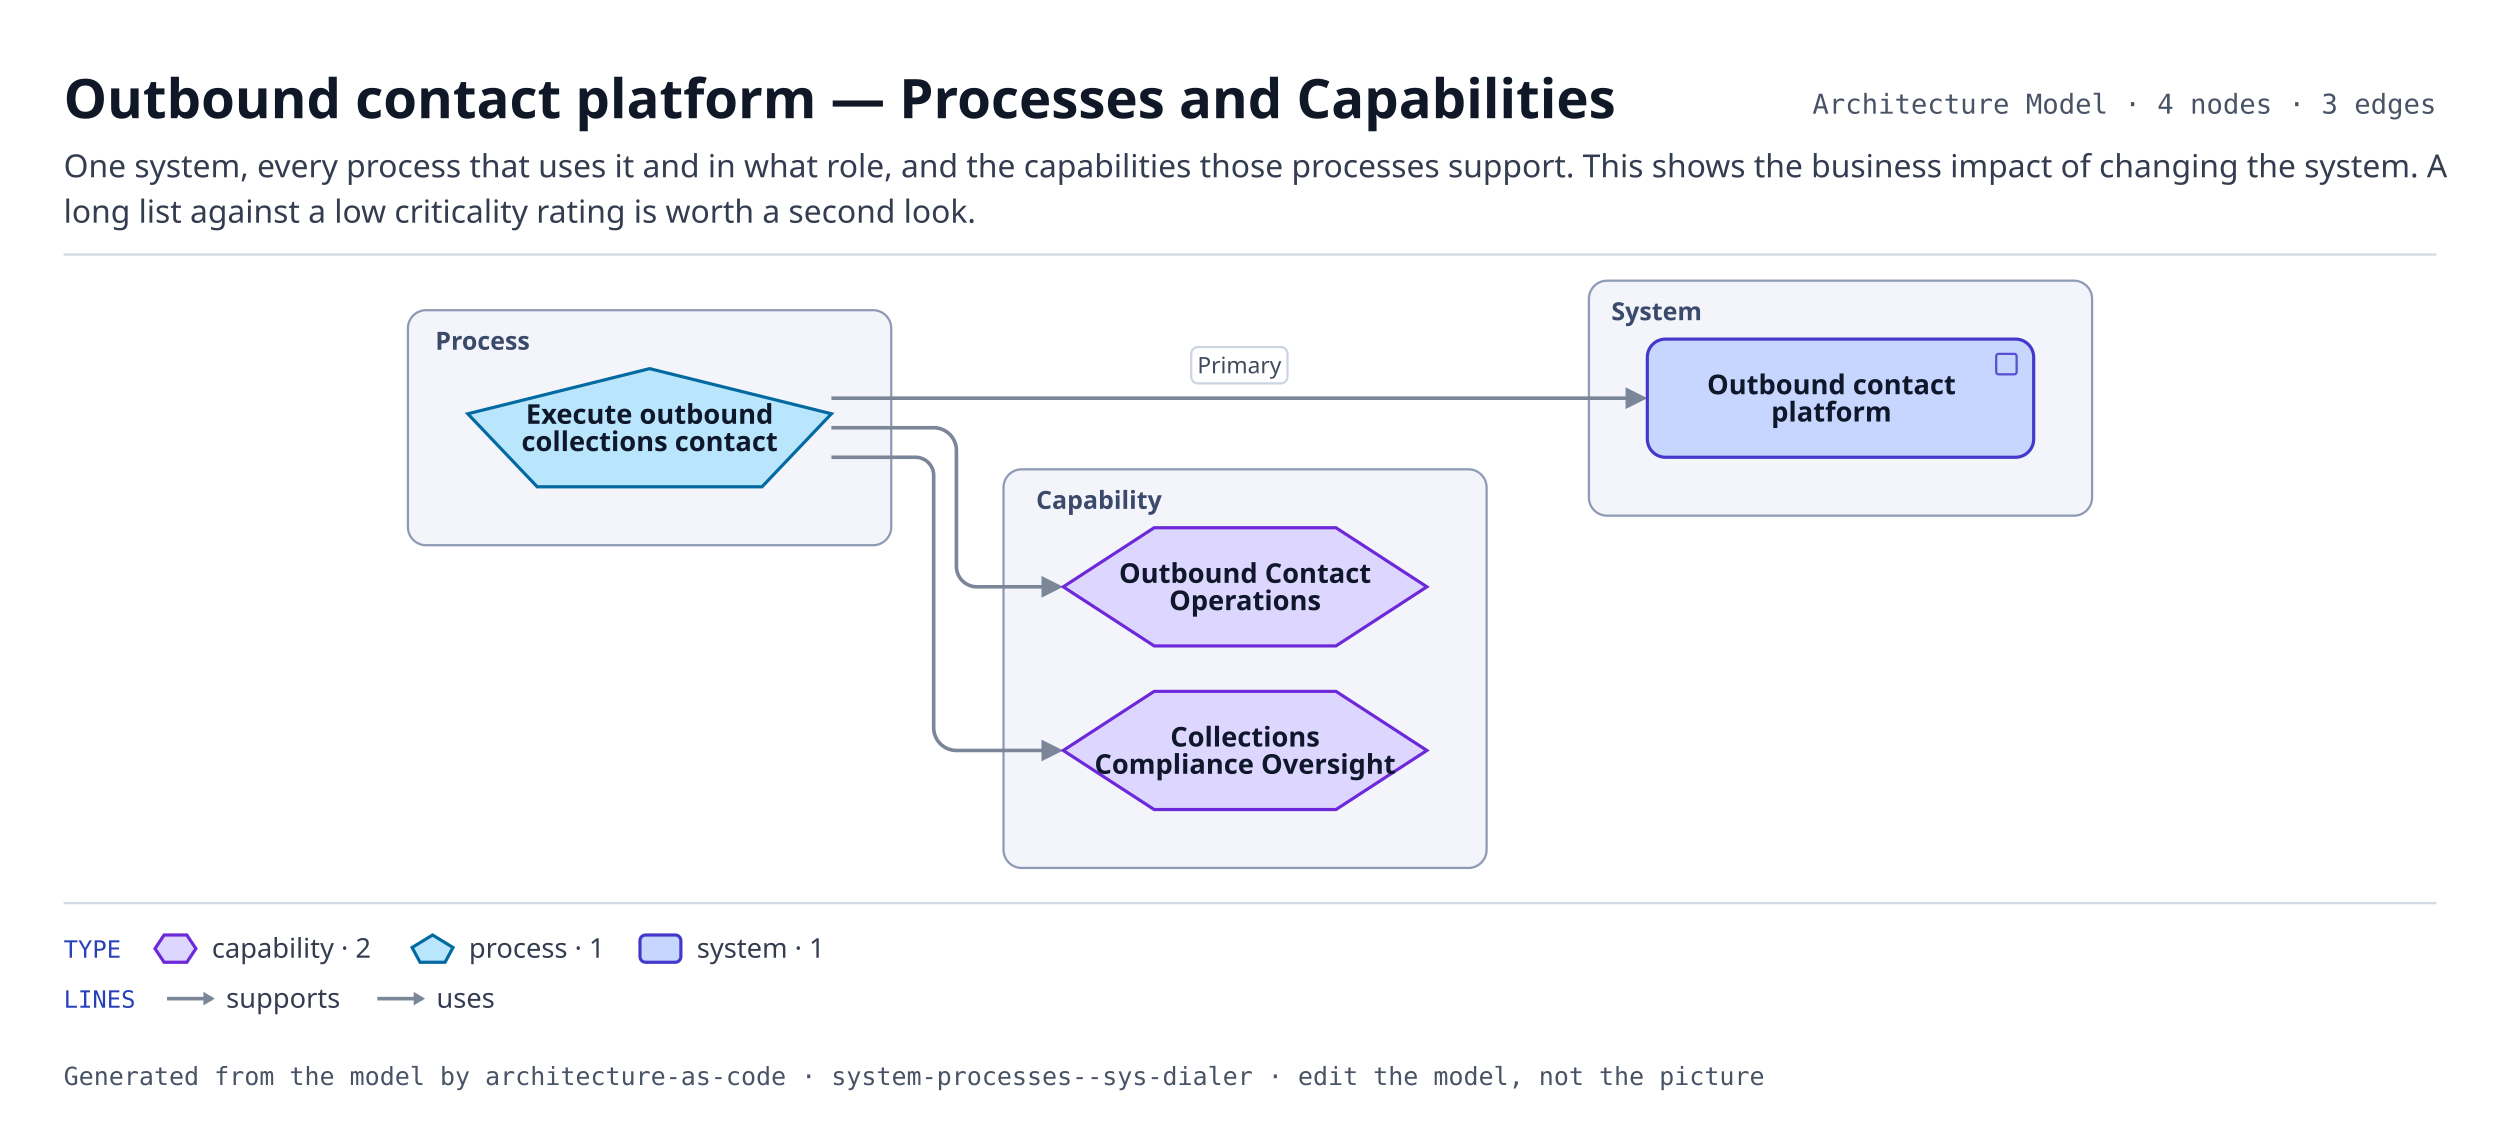
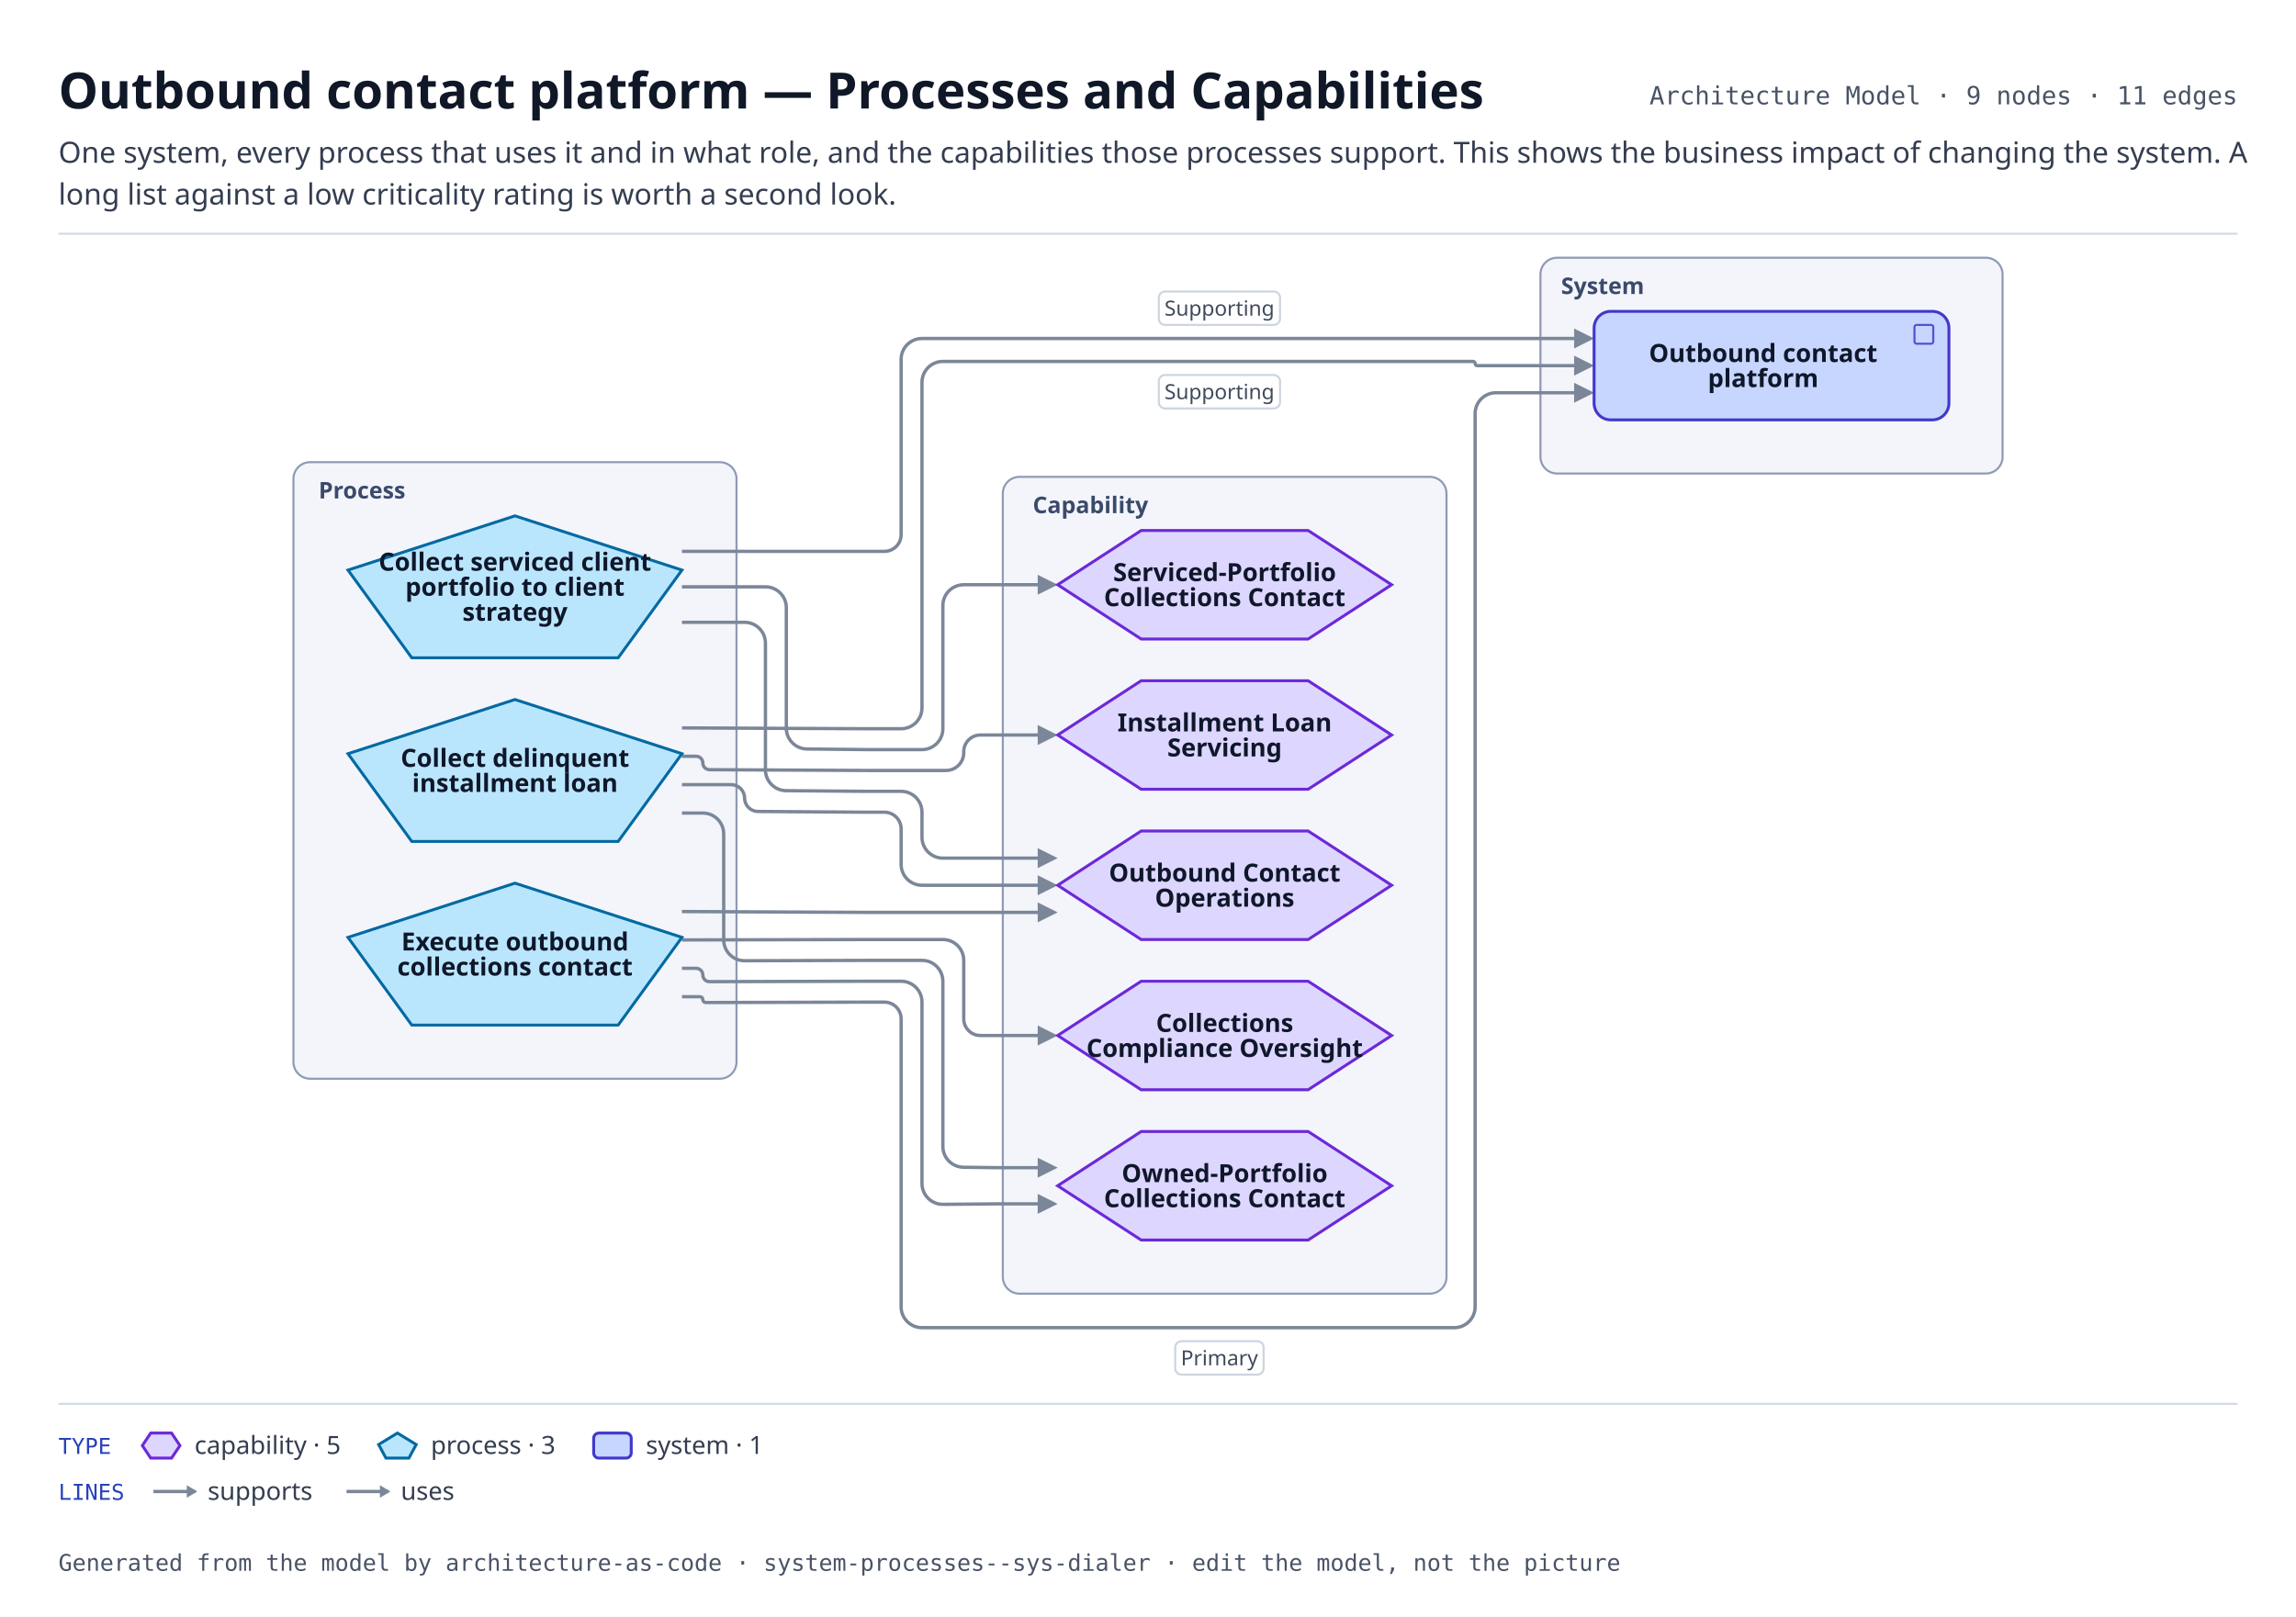
- <svg xmlns="http://www.w3.org/2000/svg" width="1100" height="499.4" viewBox="0 0 1100 499.4" font-family="Geist, system-ui, sans-serif" data-layout="elk">
+ <svg xmlns="http://www.w3.org/2000/svg" width="1100" height="774.7" viewBox="0 0 1100 774.7" font-family="Geist, system-ui, sans-serif" data-layout="elk">
  <rect width="100%" height="100%" fill="#ffffff" />
  <g class="head">
    <text x="28" y="52" font-size="24" font-weight="600" fill="#101828">Outbound contact platform — Processes and Capabilities</text>
-     <text x="1072" y="50" font-size="12" font-weight="400" fill="#495366" font-family="Geist Mono, ui-monospace, monospace" text-anchor="end">Architecture Model   ·   4 nodes · 3 edges</text>
+     <text x="1072" y="50" font-size="12" font-weight="400" fill="#495366" font-family="Geist Mono, ui-monospace, monospace" text-anchor="end">Architecture Model   ·   9 nodes · 11 edges</text>
    <text x="28" y="78" font-size="14" font-weight="400" fill="#343d50">One system, every process that uses it and in what role, and the capabilities those processes support. This shows the business impact of changing the system. A</text>
    <text x="28" y="98" font-size="14" font-weight="400" fill="#343d50">long list against a low criticality rating is worth a second look.</text>
    <line x1="28" y1="112" x2="1072" y2="112" stroke="#d2dae5" stroke-width="1" />
  </g>
-   <g class="drawing" transform="translate(169.82 99.2)">
+   <g class="drawing" transform="translate(130.72 99.2)">
    <g class="boundary" data-id="grp::Capability">
-       <rect x="271.72" y="107.3" width="212.57" height="175.4" rx="8" fill="#f3f5fb" stroke="#8f9bb5" stroke-width="1" />
-       <text x="313.72" y="124.71" font-size="11" font-weight="600" fill="#3b4a6b" text-anchor="middle">Capability</text>
+       <rect x="349.72" y="129.3" width="212.57" height="391.4" rx="8" fill="#f3f5fb" stroke="#8f9bb5" stroke-width="1" />
+       <text x="391.72" y="146.71" font-size="11" font-weight="600" fill="#3b4a6b" text-anchor="middle">Capability</text>
    </g>
    <g class="boundary" data-id="grp::Process">
-       <rect x="9.66" y="37.28" width="212.67" height="103.42" rx="8" fill="#f3f5fb" stroke="#8f9bb5" stroke-width="1" />
-       <text x="42.51" y="54.68" font-size="11" font-weight="600" fill="#3b4a6b" text-anchor="middle">Process</text>
+       <rect x="9.87" y="122.26" width="212.27" height="295.44" rx="8" fill="#f3f5fb" stroke="#8f9bb5" stroke-width="1" />
+       <text x="42.72" y="139.67" font-size="11" font-weight="600" fill="#3b4a6b" text-anchor="middle">Process</text>
    </g>
    <g class="boundary" data-id="grp::System">
-       <rect x="529.3" y="24.3" width="221.4" height="103.4" rx="8" fill="#f3f5fb" stroke="#8f9bb5" stroke-width="1" />
-       <text x="559.1" y="41.7" font-size="11" font-weight="600" fill="#3b4a6b" text-anchor="middle">System</text>
+       <rect x="607.3" y="24.3" width="221.4" height="103.4" rx="8" fill="#f3f5fb" stroke="#8f9bb5" stroke-width="1" />
+       <text x="637.1" y="41.7" font-size="11" font-weight="600" fill="#3b4a6b" text-anchor="middle">System</text>
    </g>
    <g class="edge" data-id="e0::P-COLLECTIONS-002::SYS-DIALER">
-       <path d="M196 76 L225 76 L526 76 L551.48 76" fill="none" stroke="#7b8798" stroke-width="1.6" />
-       <path d="M555 76 L545.43 80.78 L545.43 71.22 Z" fill="#7b8798" />
+       <path d="M196 378.4 L204.6 378.4 A1.4 1.4 0 0 1 206 379.8 L206 379.8 A1.4 1.4 0 0 0 207.4 381.2 L284.99 381 A10 10 0 0 1 285.01 381 L293 381 A8 8 0 0 1 301 389 L301 527 A10 10 0 0 0 311 537 L566 537 A10 10 0 0 0 576 527 L576 99 A10 10 0 0 1 586 89 L604 89 L629.48 89" fill="none" stroke="#7b8798" stroke-width="1.6" />
+       <path d="M633 89 L623.43 93.78 L623.43 84.22 Z" fill="#7b8798" />
    </g>
    <g class="edge-label" data-edge="e0::P-COLLECTIONS-002::SYS-DIALER">
-       <rect x="354.32" y="53.5" width="42.35" height="16" rx="3" fill="#ffffff" fill-opacity="0.96" stroke="#cdd5e1" stroke-width="1" />
-       <text x="375.5" y="65.05" font-size="10" font-weight="500" fill="#3f4a5c" text-anchor="middle">Primary</text>
+       <rect x="432.32" y="543.5" width="42.35" height="16" rx="3" fill="#ffffff" fill-opacity="0.96" stroke="#cdd5e1" stroke-width="1" />
+       <text x="453.5" y="555.05" font-size="10" font-weight="500" fill="#3f4a5c" text-anchor="middle">Primary</text>
    </g>
-     <g class="edge" data-id="e1::P-COLLECTIONS-002::CAP-COLL-02">
-       <path d="M196 89 L225 89 L241 89 A10 10 0 0 1 251 99 L251 150 A9 9 0 0 0 260 159 L269 159 L294.48 159" fill="none" stroke="#7b8798" stroke-width="1.6" />
-       <path d="M298 159 L288.43 163.78 L288.43 154.22 Z" fill="#7b8798" />
+     <g class="edge" data-id="e1::P-LENDING-011::SYS-DIALER">
+       <path d="M196 249.6 L284.98 250 A10 10 0 0 0 285.02 250 L301 250 A10 10 0 0 0 311 240 L311 84 A10 10 0 0 1 321 74 L575 74 A1 1 0 0 1 576 75 L576 75 A1 1 0 0 0 577 76 L604 76 L629.48 76" fill="none" stroke="#7b8798" stroke-width="1.6" />
+       <path d="M633 76 L623.43 80.78 L623.43 71.22 Z" fill="#7b8798" />
    </g>
-     <g class="edge" data-id="e2::P-COLLECTIONS-002::CAP-COLL-07">
-       <path d="M196 102 L225 102 L233 102 A8 8 0 0 1 241 110 L241 221 A10 10 0 0 0 251 231 L269 231 L294.48 231" fill="none" stroke="#7b8798" stroke-width="1.6" />
-       <path d="M298 231 L288.43 235.78 L288.43 226.22 Z" fill="#7b8798" />
+     <g class="edge-label" data-edge="e1::P-LENDING-011::SYS-DIALER">
+       <rect x="424.46" y="80.5" width="58.08" height="16" rx="3" fill="#ffffff" fill-opacity="0.96" stroke="#cdd5e1" stroke-width="1" />
+       <text x="453.5" y="92.05" font-size="10" font-weight="500" fill="#3f4a5c" text-anchor="middle">Supporting</text>
+     </g>
+     <g class="edge" data-id="e2::P-COLLECTIONS-010::SYS-DIALER">
+       <path d="M196 165 L285 165 L293 165 A8 8 0 0 0 301 157 L301 73 A10 10 0 0 1 311 63 L604 63 L629.48 63" fill="none" stroke="#7b8798" stroke-width="1.6" />
+       <path d="M633 63 L623.43 67.78 L623.43 58.22 Z" fill="#7b8798" />
+     </g>
+     <g class="edge-label" data-edge="e2::P-COLLECTIONS-010::SYS-DIALER">
+       <rect x="424.46" y="40.5" width="58.08" height="16" rx="3" fill="#ffffff" fill-opacity="0.96" stroke="#cdd5e1" stroke-width="1" />
+       <text x="453.5" y="52.05" font-size="10" font-weight="500" fill="#3f4a5c" text-anchor="middle">Supporting</text>
+     </g>
+     <g class="edge" data-id="e3::P-COLLECTIONS-002::CAP-COLL-02">
+       <path d="M196 337.6 L284.98 338 A10 10 0 0 0 285.02 338 L347 338 L372.48 338" fill="none" stroke="#7b8798" stroke-width="1.6" />
+       <path d="M376 338 L366.43 342.79 L366.43 333.21 Z" fill="#7b8798" />
+     </g>
+     <g class="edge" data-id="e4::P-COLLECTIONS-002::CAP-COLL-07">
+       <path d="M196 351.2 L284.99 351 A10 10 0 0 1 285.01 351 L321 351 A10 10 0 0 1 331 361 L331 389 A8 8 0 0 0 339 397 L347 397 L372.48 397" fill="none" stroke="#7b8798" stroke-width="1.6" />
+       <path d="M376 397 L366.43 401.79 L366.43 392.21 Z" fill="#7b8798" />
+     </g>
+     <g class="edge" data-id="e5::P-LENDING-011::CAP-LEND-05">
+       <path d="M196 263.2 L202.8 263.2 A3.2 3.2 0 0 1 206 266.4 L206 266.4 A3.22 3.22 0 0 0 209.2 269.62 L284.97 270 A10 10 0 0 0 285.03 270 L322.5 270 A8.5 8.5 0 0 0 331 261.5 L331 261 A8 8 0 0 1 339 253 L347 253 L372.48 253" fill="none" stroke="#7b8798" stroke-width="1.6" />
+       <path d="M376 253 L366.43 257.79 L366.43 248.22 Z" fill="#7b8798" />
+     </g>
+     <g class="edge" data-id="e6::P-LENDING-011::CAP-COLL-02-01">
+       <path d="M196 290.4 L206 290.4 A10 10 0 0 1 216 300.4 L216 351.17 A10 10 0 0 0 226.03 361.17 L284.99 361 A10 10 0 0 1 285.01 361 L311 361 A10 10 0 0 1 321 371 L321 450.13 A10 10 0 0 0 330.87 460.13 L346.94 460.33 A10 10 0 0 0 347.06 460.33 L372.48 460.33" fill="none" stroke="#7b8798" stroke-width="1.6" />
+       <path d="M376 460.33 L366.43 465.12 L366.43 455.55 Z" fill="#7b8798" />
+     </g>
+     <g class="edge" data-id="e7::P-COLLECTIONS-010::CAP-COLL-02-02">
+       <path d="M196 182 L236 182 A10 10 0 0 1 246 192 L246 249.7 A10 10 0 0 0 255.9 259.7 L284.95 260 A10 10 0 0 0 285.05 260 L311 260 A10 10 0 0 0 321 250 L321 191 A10 10 0 0 1 331 181 L347 181 L372.48 181" fill="none" stroke="#7b8798" stroke-width="1.6" />
+       <path d="M376 181 L366.43 185.78 L366.43 176.22 Z" fill="#7b8798" />
+     </g>
+     <g class="edge" data-id="e8::P-COLLECTIONS-002::CAP-COLL-02-01">
+       <path d="M196 364.8 L202.8 364.8 A3.2 3.2 0 0 1 206 368 L206 368 A3.19 3.19 0 0 0 209.2 371.19 L284.99 371 A10 10 0 0 1 285.01 371 L301 371 A10 10 0 0 1 311 381 L311 467.91 A10 10 0 0 0 321.09 477.91 L346.95 477.67 A10 10 0 0 1 347.05 477.67 L372.48 477.67" fill="none" stroke="#7b8798" stroke-width="1.6" />
+       <path d="M376 477.67 L366.43 482.45 L366.43 472.88 Z" fill="#7b8798" />
+     </g>
+     <g class="edge" data-id="e9::P-COLLECTIONS-010::CAP-COLL-02">
+       <path d="M196 199 L226 199 A10 10 0 0 1 236 209 L236 269.68 A10 10 0 0 0 245.92 279.68 L284.96 280 A10 10 0 0 0 285.04 280 L301 280 A10 10 0 0 1 311 290 L311 302 A10 10 0 0 0 321 312 L347 312 L372.48 312" fill="none" stroke="#7b8798" stroke-width="1.6" />
+       <path d="M376 312 L366.43 316.79 L366.43 307.21 Z" fill="#7b8798" />
+     </g>
+     <g class="edge" data-id="e10::P-LENDING-011::CAP-COLL-02">
+       <path d="M196 276.8 L219.6 276.8 A6.4 6.4 0 0 1 226 283.2 L226 283.2 A6.44 6.44 0 0 0 232.4 289.64 L284.97 290 A10 10 0 0 0 285.03 290 L293 290 A8 8 0 0 1 301 298 L301 315 A10 10 0 0 0 311 325 L347 325 L372.48 325" fill="none" stroke="#7b8798" stroke-width="1.6" />
+       <path d="M376 325 L366.43 329.79 L366.43 320.21 Z" fill="#7b8798" />
    </g>
    <g class="node" data-id="CAP-COLL-02" data-type="capabilities">
-       <path d="M338 133 L298 159 L338 185 L418 185 L458 159 L418 133 Z" fill="#ddd6fe" stroke="#6d28d9" stroke-width="1.4" />
-       <text x="378" y="157.26" font-size="12" font-weight="600" fill="#0f172a" text-anchor="middle">Outbound Contact</text>
-       <text x="378" y="169.26" font-size="12" font-weight="600" fill="#0f172a" text-anchor="middle">Operations</text>
+       <path d="M416 299 L376 325 L416 351 L496 351 L536 325 L496 299 Z" fill="#ddd6fe" stroke="#6d28d9" stroke-width="1.4" />
+       <text x="456" y="323.26" font-size="12" font-weight="600" fill="#0f172a" text-anchor="middle">Outbound Contact</text>
+       <text x="456" y="335.26" font-size="12" font-weight="600" fill="#0f172a" text-anchor="middle">Operations</text>
+     </g>
+     <g class="node" data-id="CAP-COLL-02-01" data-type="capabilities">
+       <path d="M416 443 L376 469 L416 495 L496 495 L536 469 L496 443 Z" fill="#ddd6fe" stroke="#6d28d9" stroke-width="1.4" />
+       <text x="456" y="467.26" font-size="12" font-weight="600" fill="#0f172a" text-anchor="middle">Owned-Portfolio</text>
+       <text x="456" y="479.26" font-size="12" font-weight="600" fill="#0f172a" text-anchor="middle">Collections Contact</text>
+     </g>
+     <g class="node" data-id="CAP-COLL-02-02" data-type="capabilities">
+       <path d="M416 155 L376 181 L416 207 L496 207 L536 181 L496 155 Z" fill="#ddd6fe" stroke="#6d28d9" stroke-width="1.4" />
+       <text x="456" y="179.26" font-size="12" font-weight="600" fill="#0f172a" text-anchor="middle">Serviced-Portfolio</text>
+       <text x="456" y="191.26" font-size="12" font-weight="600" fill="#0f172a" text-anchor="middle">Collections Contact</text>
    </g>
    <g class="node" data-id="CAP-COLL-07" data-type="capabilities">
-       <path d="M338 205 L298 231 L338 257 L418 257 L458 231 L418 205 Z" fill="#ddd6fe" stroke="#6d28d9" stroke-width="1.4" />
-       <text x="378" y="229.26" font-size="12" font-weight="600" fill="#0f172a" text-anchor="middle">Collections</text>
-       <text x="378" y="241.26" font-size="12" font-weight="600" fill="#0f172a" text-anchor="middle">Compliance Oversight</text>
+       <path d="M416 371 L376 397 L416 423 L496 423 L536 397 L496 371 Z" fill="#ddd6fe" stroke="#6d28d9" stroke-width="1.4" />
+       <text x="456" y="395.26" font-size="12" font-weight="600" fill="#0f172a" text-anchor="middle">Collections</text>
+       <text x="456" y="407.26" font-size="12" font-weight="600" fill="#0f172a" text-anchor="middle">Compliance Oversight</text>
+     </g>
+     <g class="node" data-id="CAP-LEND-05" data-type="capabilities">
+       <path d="M416 227 L376 253 L416 279 L496 279 L536 253 L496 227 Z" fill="#ddd6fe" stroke="#6d28d9" stroke-width="1.4" />
+       <text x="456" y="251.26" font-size="12" font-weight="600" fill="#0f172a" text-anchor="middle">Installment Loan</text>
+       <text x="456" y="263.26" font-size="12" font-weight="600" fill="#0f172a" text-anchor="middle">Servicing</text>
    </g>
    <g class="node" data-id="P-COLLECTIONS-002" data-type="processes">
-       <path d="M116 63 L36 82.86 L66.56 115 L165.44 115 L196 82.86 Z" fill="#bae6fd" stroke="#0369a1" stroke-width="1.4" />
-       <text x="116" y="87.26" font-size="12" font-weight="600" fill="#0f172a" text-anchor="middle">Execute outbound</text>
-       <text x="116" y="99.26" font-size="12" font-weight="600" fill="#0f172a" text-anchor="middle">collections contact</text>
+       <path d="M116 324 L36 349.97 L66.56 392 L165.44 392 L196 349.97 Z" fill="#bae6fd" stroke="#0369a1" stroke-width="1.4" />
+       <text x="116" y="356.26" font-size="12" font-weight="600" fill="#0f172a" text-anchor="middle">Execute outbound</text>
+       <text x="116" y="368.26" font-size="12" font-weight="600" fill="#0f172a" text-anchor="middle">collections contact</text>
+     </g>
+     <g class="node" data-id="P-COLLECTIONS-010" data-type="processes">
+       <path d="M116 148 L36 173.97 L66.56 216 L165.44 216 L196 173.97 Z" fill="#bae6fd" stroke="#0369a1" stroke-width="1.4" />
+       <text x="116" y="174.26" font-size="12" font-weight="600" fill="#0f172a" text-anchor="middle">Collect serviced client</text>
+       <text x="116" y="186.26" font-size="12" font-weight="600" fill="#0f172a" text-anchor="middle">portfolio to client</text>
+       <text x="116" y="198.26" font-size="12" font-weight="600" fill="#0f172a" text-anchor="middle">strategy</text>
+     </g>
+     <g class="node" data-id="P-LENDING-011" data-type="processes">
+       <path d="M116 236 L36 261.97 L66.56 304 L165.44 304 L196 261.97 Z" fill="#bae6fd" stroke="#0369a1" stroke-width="1.4" />
+       <text x="116" y="268.26" font-size="12" font-weight="600" fill="#0f172a" text-anchor="middle">Collect delinquent</text>
+       <text x="116" y="280.26" font-size="12" font-weight="600" fill="#0f172a" text-anchor="middle">installment loan</text>
    </g>
    <g class="node" data-id="SYS-DIALER" data-type="systems">
-       <rect x="555" y="50" width="170" height="52" rx="8" fill="#c7d6ff" stroke="#4338ca" stroke-width="1.4" />
-       <text x="636" y="74.26" font-size="12" font-weight="600" fill="#0f172a" text-anchor="middle">Outbound contact</text>
-       <text x="636" y="86.26" font-size="12" font-weight="600" fill="#0f172a" text-anchor="middle">platform</text>
-       <svg x="707" y="55" width="12" height="12" viewBox="0 0 24 24" opacity="0.85" fill="none" stroke="#4338ca" stroke-width="2" stroke-linecap="round" stroke-linejoin="round">
+       <rect x="633" y="50" width="170" height="52" rx="8" fill="#c7d6ff" stroke="#4338ca" stroke-width="1.4" />
+       <text x="714" y="74.26" font-size="12" font-weight="600" fill="#0f172a" text-anchor="middle">Outbound contact</text>
+       <text x="714" y="86.26" font-size="12" font-weight="600" fill="#0f172a" text-anchor="middle">platform</text>
+       <svg x="785" y="55" width="12" height="12" viewBox="0 0 24 24" opacity="0.85" fill="none" stroke="#4338ca" stroke-width="2" stroke-linecap="round" stroke-linejoin="round">
        <rect width="18" height="18" x="3" y="3" rx="2" />
      </svg>
    </g>
  </g>
  <g class="foot">
-     <line x1="28" y1="397.4" x2="1072" y2="397.4" stroke="#d2dae5" stroke-width="1" />
-     <text x="28" y="421.4" font-size="10.5" font-weight="500" fill="#2841b9" font-family="Geist Mono, ui-monospace, monospace">TYPE</text>
-     <g transform="translate(67.2 410.4)" fill="#ddd6fe" stroke="#6d28d9" stroke-width="1.4">
+     <line x1="28" y1="672.7" x2="1072" y2="672.7" stroke="#d2dae5" stroke-width="1" />
+     <text x="28" y="696.7" font-size="10.5" font-weight="500" fill="#2841b9" font-family="Geist Mono, ui-monospace, monospace">TYPE</text>
+     <g transform="translate(67.2 685.7)" fill="#ddd6fe" stroke="#6d28d9" stroke-width="1.4">
      <path d="M5 1h10l4 6-4 6H5L1 7z" />
    </g>
-     <text x="93.2" y="421.4" font-size="12" font-weight="400" fill="#343d50">capability · 2</text>
-     <g transform="translate(180.32 410.4)" fill="#bae6fd" stroke="#0369a1" stroke-width="1.4">
+     <text x="93.2" y="696.7" font-size="12" font-weight="400" fill="#343d50">capability · 5</text>
+     <g transform="translate(180.4 685.7)" fill="#bae6fd" stroke="#0369a1" stroke-width="1.4">
      <path d="M10 1l9 5.5-3.5 6.5h-11L1 6.5z" />
    </g>
-     <text x="206.32" y="421.4" font-size="12" font-weight="400" fill="#343d50">process · 1</text>
-     <g transform="translate(280.59 410.4)" fill="#c7d6ff" stroke="#4338ca" stroke-width="1.4">
+     <text x="206.4" y="696.7" font-size="12" font-weight="400" fill="#343d50">process · 3</text>
+     <g transform="translate(283.42 685.7)" fill="#c7d6ff" stroke="#4338ca" stroke-width="1.4">
      <rect x="1" y="1" width="18" height="12" rx="2.5" />
    </g>
-     <text x="306.59" y="421.4" font-size="12" font-weight="400" fill="#343d50">system · 1</text>
-     <text x="28" y="443.4" font-size="10.5" font-weight="500" fill="#2841b9" font-family="Geist Mono, ui-monospace, monospace">LINES</text>
-     <g transform="translate(73.5 432.4)">
+     <text x="309.42" y="696.7" font-size="12" font-weight="400" fill="#343d50">system · 1</text>
+     <text x="28" y="718.7" font-size="10.5" font-weight="500" fill="#2841b9" font-family="Geist Mono, ui-monospace, monospace">LINES</text>
+     <g transform="translate(73.5 707.7)">
      <path d="M0 7h20" fill="none" stroke="#7b8798" stroke-width="1.6" />
      <path d="M16 4l5 3-5 3z" fill="#7b8798" />
    </g>
-     <text x="99.5" y="443.4" font-size="12" font-weight="400" fill="#343d50">supports</text>
-     <g transform="translate(166.02 432.4)">
+     <text x="99.5" y="718.7" font-size="12" font-weight="400" fill="#343d50">supports</text>
+     <g transform="translate(166.02 707.7)">
      <path d="M0 7h20" fill="none" stroke="#7b8798" stroke-width="1.6" />
      <path d="M16 4l5 3-5 3z" fill="#7b8798" />
    </g>
-     <text x="192.02" y="443.4" font-size="12" font-weight="400" fill="#343d50">uses</text>
-     <text x="28" y="477.4" font-size="11" font-weight="400" fill="#495366" font-family="Geist Mono, ui-monospace, monospace">Generated from the model by architecture-as-code · system-processes--sys-dialer · edit the model, not the picture</text>
+     <text x="192.02" y="718.7" font-size="12" font-weight="400" fill="#343d50">uses</text>
+     <text x="28" y="752.7" font-size="11" font-weight="400" fill="#495366" font-family="Geist Mono, ui-monospace, monospace">Generated from the model by architecture-as-code · system-processes--sys-dialer · edit the model, not the picture</text>
  </g>
</svg>
